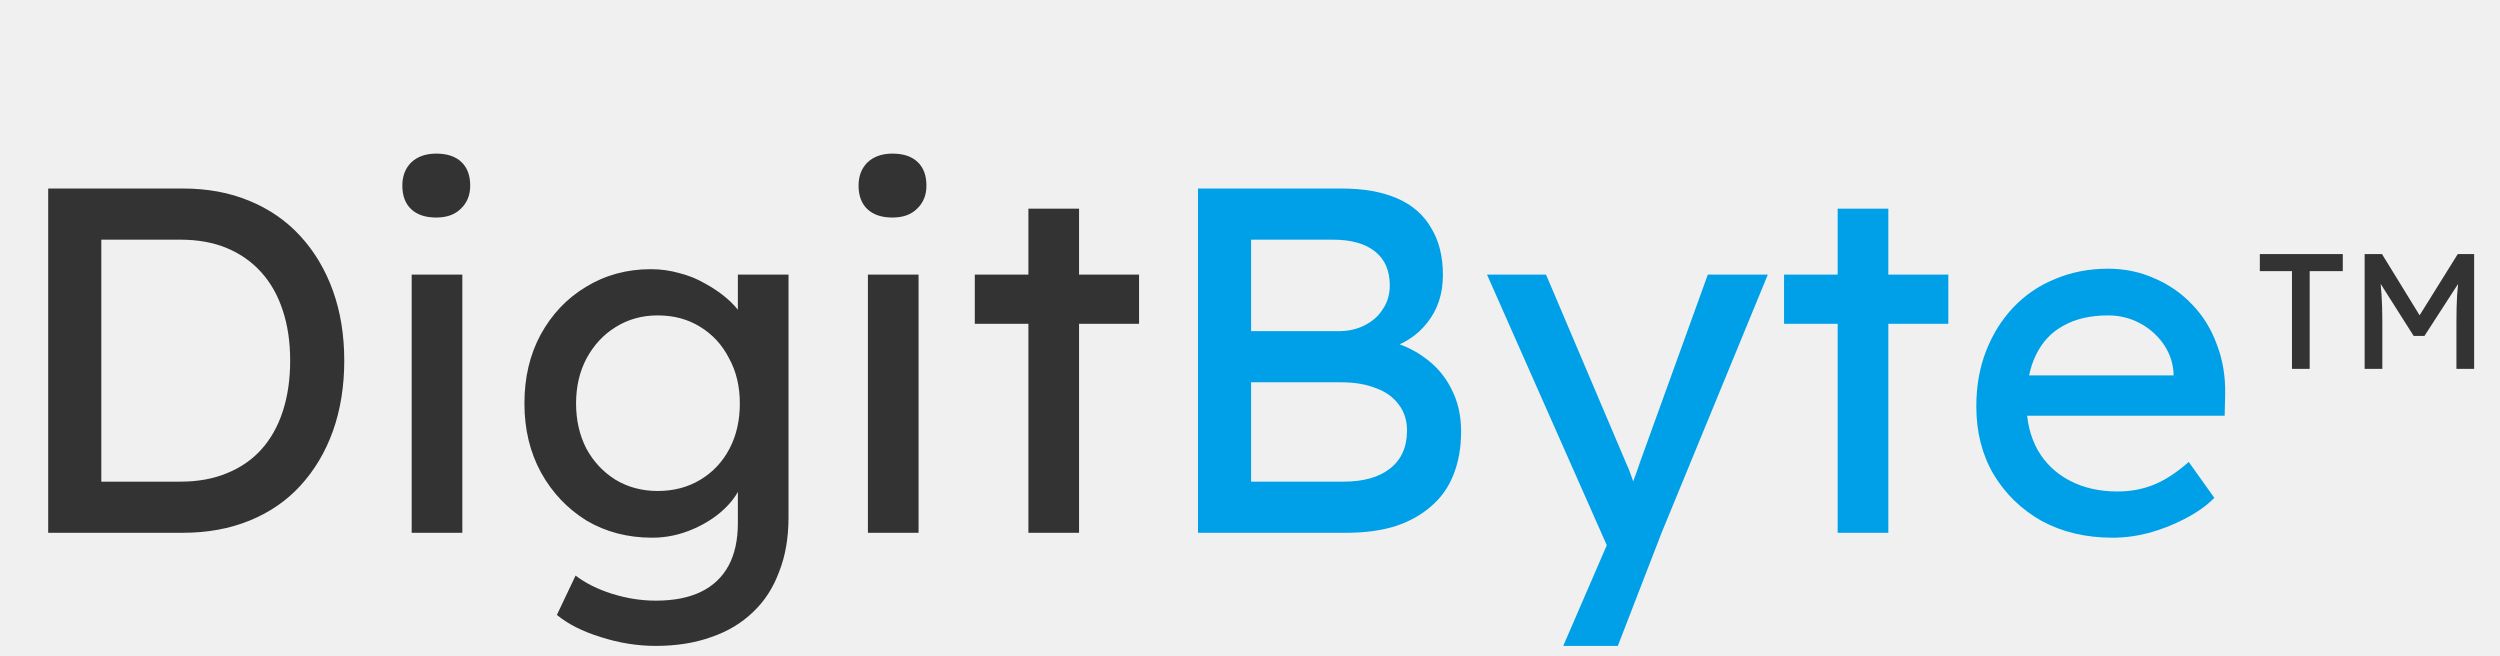
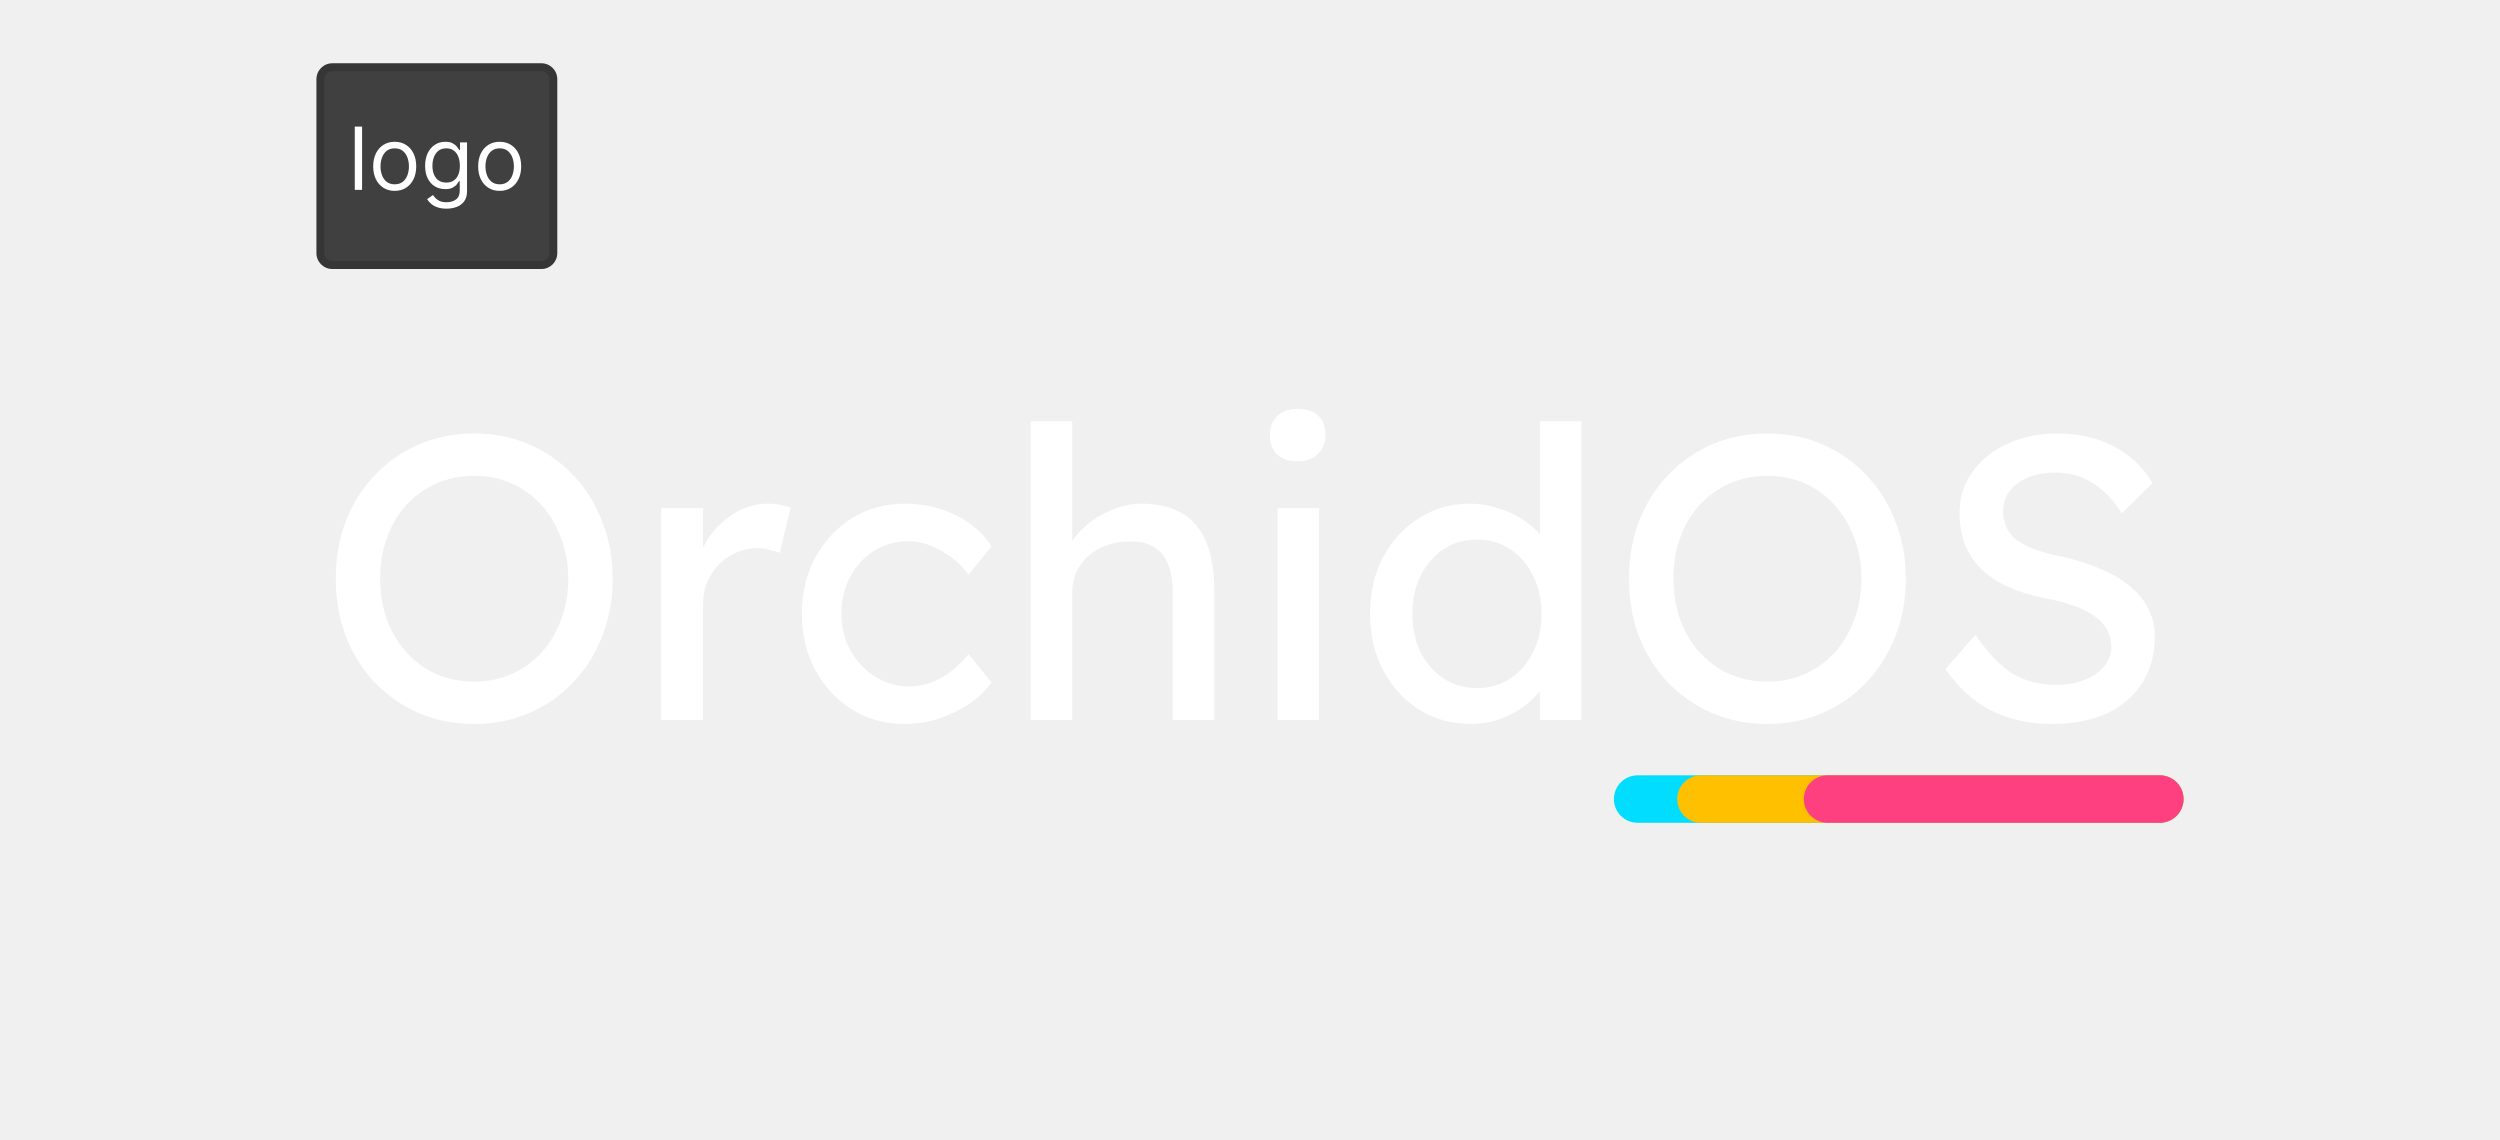
- <svg xmlns="http://www.w3.org/2000/svg" width="61" height="16" viewBox="0 0 61 16" fill="none">
-   <g clip-path="url(#clip0_30_7)">
-     <path d="M1.176 13V4.6H4.464C5.064 4.6 5.604 4.7 6.084 4.9C6.572 5.1 6.988 5.388 7.332 5.764C7.676 6.14 7.94 6.584 8.124 7.096C8.308 7.608 8.4 8.176 8.4 8.8C8.4 9.424 8.308 9.996 8.124 10.516C7.94 11.028 7.676 11.472 7.332 11.848C6.996 12.216 6.584 12.5 6.096 12.7C5.608 12.9 5.064 13 4.464 13H1.176ZM2.472 11.884L2.436 11.752H4.404C4.828 11.752 5.204 11.684 5.532 11.548C5.868 11.412 6.148 11.22 6.372 10.972C6.604 10.716 6.78 10.404 6.9 10.036C7.02 9.668 7.08 9.256 7.08 8.8C7.08 8.344 7.02 7.936 6.9 7.576C6.78 7.208 6.604 6.896 6.372 6.64C6.14 6.384 5.86 6.188 5.532 6.052C5.204 5.916 4.828 5.848 4.404 5.848H2.4L2.472 5.74V11.884ZM10.045 13V6.7H11.281V13H10.045ZM10.645 5.308C10.381 5.308 10.177 5.24 10.033 5.104C9.889 4.968 9.817 4.776 9.817 4.528C9.817 4.296 9.889 4.108 10.033 3.964C10.185 3.82 10.389 3.748 10.645 3.748C10.909 3.748 11.113 3.816 11.257 3.952C11.401 4.088 11.473 4.28 11.473 4.528C11.473 4.76 11.397 4.948 11.245 5.092C11.101 5.236 10.901 5.308 10.645 5.308ZM16 15.76C15.552 15.76 15.104 15.688 14.656 15.544C14.216 15.408 13.86 15.228 13.588 15.004L14.044 14.044C14.284 14.228 14.58 14.376 14.932 14.488C15.292 14.6 15.648 14.656 16 14.656C16.44 14.656 16.808 14.584 17.104 14.44C17.4 14.296 17.624 14.084 17.776 13.804C17.928 13.524 18.004 13.176 18.004 12.76V11.548L18.136 11.632C18.096 11.88 17.964 12.12 17.74 12.352C17.524 12.576 17.252 12.76 16.924 12.904C16.596 13.048 16.26 13.12 15.916 13.12C15.316 13.12 14.78 12.98 14.308 12.7C13.844 12.412 13.476 12.024 13.204 11.536C12.932 11.04 12.796 10.476 12.796 9.844C12.796 9.212 12.928 8.652 13.192 8.164C13.464 7.668 13.832 7.28 14.296 7C14.768 6.712 15.296 6.568 15.88 6.568C16.12 6.568 16.352 6.6 16.576 6.664C16.8 6.72 17.008 6.804 17.2 6.916C17.392 7.02 17.564 7.136 17.716 7.264C17.868 7.392 17.992 7.528 18.088 7.672C18.184 7.816 18.244 7.952 18.268 8.08L18.004 8.176V6.7H19.24V12.616C19.24 13.12 19.164 13.564 19.012 13.948C18.868 14.34 18.656 14.668 18.376 14.932C18.096 15.204 17.756 15.408 17.356 15.544C16.956 15.688 16.504 15.76 16 15.76ZM16.048 11.98C16.44 11.98 16.788 11.888 17.092 11.704C17.396 11.52 17.632 11.268 17.8 10.948C17.968 10.628 18.052 10.26 18.052 9.844C18.052 9.428 17.964 9.06 17.788 8.74C17.62 8.412 17.384 8.156 17.08 7.972C16.784 7.788 16.44 7.696 16.048 7.696C15.664 7.696 15.32 7.792 15.016 7.984C14.72 8.168 14.484 8.424 14.308 8.752C14.14 9.072 14.056 9.436 14.056 9.844C14.056 10.252 14.14 10.62 14.308 10.948C14.484 11.268 14.72 11.52 15.016 11.704C15.32 11.888 15.664 11.98 16.048 11.98ZM21.177 13V6.7H22.413V13H21.177ZM21.777 5.308C21.513 5.308 21.309 5.24 21.165 5.104C21.021 4.968 20.949 4.776 20.949 4.528C20.949 4.296 21.021 4.108 21.165 3.964C21.317 3.82 21.521 3.748 21.777 3.748C22.041 3.748 22.245 3.816 22.389 3.952C22.533 4.088 22.605 4.28 22.605 4.528C22.605 4.76 22.529 4.948 22.377 5.092C22.233 5.236 22.033 5.308 21.777 5.308ZM25.093 13V5.092H26.329V13H25.093ZM23.785 7.9V6.7H27.793V7.9H23.785Z" fill="#333333" />
-     <path d="M29.231 13V4.6H32.735C33.271 4.6 33.723 4.68 34.091 4.84C34.459 5 34.735 5.24 34.919 5.56C35.111 5.872 35.207 6.256 35.207 6.712C35.207 7.168 35.079 7.556 34.823 7.876C34.575 8.196 34.227 8.416 33.779 8.536V8.296C34.155 8.376 34.483 8.52 34.763 8.728C35.043 8.928 35.259 9.18 35.411 9.484C35.571 9.788 35.651 10.136 35.651 10.528C35.651 10.928 35.587 11.284 35.459 11.596C35.339 11.9 35.155 12.156 34.907 12.364C34.667 12.572 34.375 12.732 34.031 12.844C33.687 12.948 33.295 13 32.855 13H29.231ZM30.527 11.752H32.783C33.271 11.752 33.651 11.644 33.923 11.428C34.195 11.212 34.331 10.904 34.331 10.504C34.331 10.256 34.263 10.044 34.127 9.868C33.999 9.692 33.815 9.56 33.575 9.472C33.335 9.376 33.051 9.328 32.723 9.328H30.527V11.752ZM30.527 8.08H32.663C32.903 8.08 33.115 8.032 33.299 7.936C33.491 7.84 33.639 7.708 33.743 7.54C33.855 7.372 33.911 7.18 33.911 6.964C33.911 6.604 33.791 6.328 33.551 6.136C33.311 5.944 32.967 5.848 32.519 5.848H30.527V8.08ZM38.143 15.76L39.415 12.82L39.427 13.804L36.283 6.7H37.723L39.691 11.332C39.731 11.412 39.779 11.536 39.835 11.704C39.891 11.864 39.939 12.024 39.979 12.184L39.667 12.256C39.731 12.088 39.791 11.92 39.847 11.752C39.911 11.584 39.971 11.416 40.027 11.248L41.671 6.7H43.135L40.543 13L39.475 15.76H38.143ZM44.839 13V5.092H46.075V13H44.839ZM43.531 7.9V6.7H47.539V7.9H43.531ZM51.546 13.12C50.898 13.12 50.322 12.984 49.818 12.712C49.322 12.432 48.93 12.052 48.642 11.572C48.362 11.092 48.222 10.54 48.222 9.916C48.222 9.42 48.302 8.968 48.462 8.56C48.622 8.152 48.842 7.8 49.122 7.504C49.41 7.2 49.75 6.968 50.142 6.808C50.542 6.64 50.974 6.556 51.438 6.556C51.846 6.556 52.226 6.636 52.578 6.796C52.93 6.948 53.234 7.16 53.49 7.432C53.754 7.704 53.954 8.028 54.09 8.404C54.234 8.772 54.302 9.176 54.294 9.616L54.282 10.144H49.134L48.858 9.16H53.214L53.034 9.364V9.076C53.01 8.812 52.922 8.576 52.77 8.368C52.618 8.16 52.426 7.996 52.194 7.876C51.962 7.756 51.71 7.696 51.438 7.696C51.006 7.696 50.642 7.78 50.346 7.948C50.05 8.108 49.826 8.348 49.674 8.668C49.522 8.98 49.446 9.368 49.446 9.832C49.446 10.272 49.538 10.656 49.722 10.984C49.906 11.304 50.166 11.552 50.502 11.728C50.838 11.904 51.226 11.992 51.666 11.992C51.978 11.992 52.266 11.94 52.53 11.836C52.802 11.732 53.094 11.544 53.406 11.272L54.03 12.148C53.838 12.34 53.602 12.508 53.322 12.652C53.05 12.796 52.758 12.912 52.446 13C52.142 13.08 51.842 13.12 51.546 13.12Z" fill="#00A0E8" />
-     <path d="M55.924 9V6.616H55.14V6.2H57.164V6.616H56.356V9H55.924ZM57.697 9V6.2H58.121L59.141 7.86L58.937 7.856L59.969 6.2H60.369V9H59.937V7.852C59.937 7.612 59.942 7.396 59.953 7.204C59.966 7.012 59.987 6.821 60.017 6.632L60.073 6.78L59.157 8.196H58.893L58.005 6.796L58.049 6.632C58.078 6.811 58.098 6.995 58.109 7.184C58.122 7.371 58.129 7.593 58.129 7.852V9H57.697Z" fill="#333333" />
-   </g>
-   <defs>
-     <clipPath id="clip0_30_7">
-       <rect width="61" height="16" fill="white" />
-     </clipPath>
-   </defs>
+ <svg xmlns="http://www.w3.org/2000/svg" width="316" height="144" viewBox="0 0 316 144" fill="none">
+   <path d="M59.941 91.51C57.425 91.51 55.096 91.051 52.954 90.133C50.846 89.215 48.993 87.94 47.395 86.308C45.831 84.642 44.607 82.704 43.723 80.494C42.873 78.25 42.448 75.802 42.448 73.15C42.448 70.498 42.873 68.067 43.723 65.857C44.607 63.613 45.831 61.675 47.395 60.043C48.993 58.377 50.846 57.085 52.954 56.167C55.096 55.249 57.425 54.79 59.941 54.79C62.457 54.79 64.769 55.249 66.877 56.167C69.019 57.085 70.872 58.377 72.436 60.043C74.034 61.709 75.258 63.664 76.108 65.908C76.992 68.118 77.434 70.532 77.434 73.15C77.434 75.768 76.992 78.199 76.108 80.443C75.258 82.653 74.034 84.591 72.436 86.257C70.872 87.923 69.019 89.215 66.877 90.133C64.769 91.051 62.457 91.51 59.941 91.51ZM59.941 86.155C61.675 86.155 63.256 85.832 64.684 85.186C66.146 84.54 67.404 83.639 68.458 82.483C69.512 81.293 70.328 79.916 70.906 78.352C71.518 76.754 71.824 75.02 71.824 73.15C71.824 71.28 71.518 69.563 70.906 67.999C70.328 66.401 69.512 65.024 68.458 63.868C67.404 62.678 66.146 61.76 64.684 61.114C63.256 60.468 61.675 60.145 59.941 60.145C58.207 60.145 56.609 60.468 55.147 61.114C53.719 61.76 52.461 62.661 51.373 63.817C50.319 64.973 49.503 66.35 48.925 67.948C48.347 69.512 48.058 71.246 48.058 73.15C48.058 75.666 48.568 77.91 49.588 79.882C50.608 81.82 52.002 83.35 53.77 84.472C55.572 85.594 57.629 86.155 59.941 86.155ZM83.566 91V64.225H88.87V72.64L88.36 70.6C88.734 69.308 89.363 68.135 90.247 67.081C91.165 66.027 92.202 65.194 93.358 64.582C94.548 63.97 95.772 63.664 97.03 63.664C97.608 63.664 98.152 63.715 98.662 63.817C99.206 63.919 99.631 64.038 99.937 64.174L98.56 69.886C98.152 69.716 97.693 69.58 97.183 69.478C96.707 69.342 96.231 69.274 95.755 69.274C94.837 69.274 93.953 69.461 93.103 69.835C92.287 70.175 91.556 70.668 90.91 71.314C90.298 71.926 89.805 72.657 89.431 73.507C89.057 74.323 88.87 75.224 88.87 76.21V91H83.566ZM114.362 91.51C111.88 91.51 109.653 90.898 107.681 89.674C105.743 88.45 104.196 86.784 103.04 84.676C101.918 82.568 101.357 80.205 101.357 77.587C101.357 74.969 101.918 72.606 103.04 70.498C104.196 68.39 105.743 66.724 107.681 65.5C109.653 64.276 111.88 63.664 114.362 63.664C116.742 63.664 118.901 64.157 120.839 65.143C122.811 66.095 124.307 67.404 125.327 69.07L122.42 72.64C121.876 71.858 121.179 71.144 120.329 70.498C119.479 69.852 118.578 69.342 117.626 68.968C116.674 68.594 115.756 68.407 114.872 68.407C113.24 68.407 111.778 68.815 110.486 69.631C109.228 70.413 108.225 71.501 107.477 72.895C106.729 74.289 106.355 75.853 106.355 77.587C106.355 79.321 106.746 80.885 107.528 82.279C108.31 83.639 109.347 84.727 110.639 85.543C111.931 86.359 113.359 86.767 114.923 86.767C115.841 86.767 116.725 86.614 117.575 86.308C118.459 86.002 119.309 85.543 120.125 84.931C120.941 84.319 121.706 83.571 122.42 82.687L125.327 86.257C124.239 87.787 122.675 89.045 120.635 90.031C118.629 91.017 116.538 91.51 114.362 91.51ZM130.282 91V53.26H135.535V69.733L134.617 70.345C134.957 69.155 135.62 68.067 136.606 67.081C137.592 66.061 138.765 65.245 140.125 64.633C141.485 63.987 142.879 63.664 144.307 63.664C146.347 63.664 148.047 64.072 149.407 64.888C150.767 65.67 151.787 66.877 152.467 68.509C153.147 70.141 153.487 72.198 153.487 74.68V91H148.234V75.037C148.234 73.507 148.03 72.249 147.622 71.263C147.214 70.243 146.585 69.512 145.735 69.07C144.885 68.594 143.831 68.39 142.573 68.458C141.553 68.458 140.618 68.628 139.768 68.968C138.918 69.274 138.17 69.716 137.524 70.294C136.912 70.872 136.419 71.552 136.045 72.334C135.705 73.082 135.535 73.898 135.535 74.782V91H132.934C132.492 91 132.05 91 131.608 91C131.166 91 130.724 91 130.282 91ZM161.48 91V64.225H166.733V91H161.48ZM164.03 58.309C162.908 58.309 162.041 58.02 161.429 57.442C160.817 56.864 160.511 56.048 160.511 54.994C160.511 54.008 160.817 53.209 161.429 52.597C162.075 51.985 162.942 51.679 164.03 51.679C165.152 51.679 166.019 51.968 166.631 52.546C167.243 53.124 167.549 53.94 167.549 54.994C167.549 55.98 167.226 56.779 166.58 57.391C165.968 58.003 165.118 58.309 164.03 58.309ZM185.977 91.51C183.529 91.51 181.336 90.915 179.398 89.725C177.494 88.501 175.981 86.852 174.859 84.778C173.737 82.67 173.176 80.273 173.176 77.587C173.176 74.901 173.72 72.521 174.808 70.447C175.93 68.339 177.443 66.69 179.347 65.5C181.251 64.276 183.41 63.664 185.824 63.664C187.15 63.664 188.425 63.885 189.649 64.327C190.907 64.735 192.029 65.313 193.015 66.061C194.001 66.775 194.766 67.574 195.31 68.458C195.888 69.308 196.177 70.175 196.177 71.059L194.647 71.161V53.26H199.9V91H194.647V84.625H195.667C195.667 85.441 195.395 86.257 194.851 87.073C194.307 87.855 193.576 88.586 192.658 89.266C191.774 89.946 190.737 90.49 189.547 90.898C188.391 91.306 187.201 91.51 185.977 91.51ZM186.691 86.971C188.289 86.971 189.7 86.563 190.924 85.747C192.148 84.931 193.1 83.826 193.78 82.432C194.494 81.004 194.851 79.389 194.851 77.587C194.851 75.785 194.494 74.187 193.78 72.793C193.1 71.365 192.148 70.243 190.924 69.427C189.7 68.611 188.289 68.203 186.691 68.203C185.093 68.203 183.682 68.611 182.458 69.427C181.234 70.243 180.265 71.365 179.551 72.793C178.871 74.187 178.531 75.785 178.531 77.587C178.531 79.389 178.871 81.004 179.551 82.432C180.265 83.826 181.234 84.931 182.458 85.747C183.682 86.563 185.093 86.971 186.691 86.971ZM223.4 91.51C220.884 91.51 218.555 91.051 216.413 90.133C214.305 89.215 212.452 87.94 210.854 86.308C209.29 84.642 208.066 82.704 207.182 80.494C206.332 78.25 205.907 75.802 205.907 73.15C205.907 70.498 206.332 68.067 207.182 65.857C208.066 63.613 209.29 61.675 210.854 60.043C212.452 58.377 214.305 57.085 216.413 56.167C218.555 55.249 220.884 54.79 223.4 54.79C225.916 54.79 228.228 55.249 230.336 56.167C232.478 57.085 234.331 58.377 235.895 60.043C237.493 61.709 238.717 63.664 239.567 65.908C240.451 68.118 240.893 70.532 240.893 73.15C240.893 75.768 240.451 78.199 239.567 80.443C238.717 82.653 237.493 84.591 235.895 86.257C234.331 87.923 232.478 89.215 230.336 90.133C228.228 91.051 225.916 91.51 223.4 91.51ZM223.4 86.155C225.134 86.155 226.715 85.832 228.143 85.186C229.605 84.54 230.863 83.639 231.917 82.483C232.971 81.293 233.787 79.916 234.365 78.352C234.977 76.754 235.283 75.02 235.283 73.15C235.283 71.28 234.977 69.563 234.365 67.999C233.787 66.401 232.971 65.024 231.917 63.868C230.863 62.678 229.605 61.76 228.143 61.114C226.715 60.468 225.134 60.145 223.4 60.145C221.666 60.145 220.068 60.468 218.606 61.114C217.178 61.76 215.92 62.661 214.832 63.817C213.778 64.973 212.962 66.35 212.384 67.948C211.806 69.512 211.517 71.246 211.517 73.15C211.517 75.666 212.027 77.91 213.047 79.882C214.067 81.82 215.461 83.35 217.229 84.472C219.031 85.594 221.088 86.155 223.4 86.155ZM259.367 91.51C256.443 91.51 253.859 90.932 251.615 89.776C249.405 88.62 247.501 86.886 245.903 84.574L249.677 80.239C251.343 82.619 252.941 84.268 254.471 85.186C256.001 86.104 257.82 86.563 259.928 86.563C261.22 86.563 262.393 86.359 263.447 85.951C264.501 85.543 265.334 84.982 265.946 84.268C266.558 83.554 266.864 82.738 266.864 81.82C266.864 81.208 266.762 80.63 266.558 80.086C266.354 79.542 266.031 79.049 265.589 78.607C265.181 78.165 264.637 77.757 263.957 77.383C263.311 77.009 262.546 76.686 261.662 76.414C260.778 76.108 259.758 75.853 258.602 75.649C256.766 75.275 255.168 74.782 253.808 74.17C252.448 73.558 251.309 72.793 250.391 71.875C249.473 70.957 248.793 69.92 248.351 68.764C247.909 67.574 247.688 66.248 247.688 64.786C247.688 62.848 248.232 61.131 249.32 59.635C250.408 58.139 251.87 56.966 253.706 56.116C255.576 55.232 257.667 54.79 259.979 54.79C262.733 54.79 265.13 55.334 267.17 56.422C269.244 57.476 270.876 59.023 272.066 61.063L268.19 64.888C267.17 63.222 265.946 61.947 264.518 61.063C263.124 60.179 261.56 59.737 259.826 59.737C258.5 59.737 257.344 59.941 256.358 60.349C255.372 60.757 254.59 61.335 254.012 62.083C253.468 62.797 253.196 63.647 253.196 64.633C253.196 65.347 253.332 66.01 253.604 66.622C253.876 67.2 254.284 67.727 254.828 68.203C255.406 68.645 256.171 69.053 257.123 69.427C258.075 69.767 259.214 70.073 260.54 70.345C262.41 70.753 264.076 71.28 265.538 71.926C267 72.538 268.241 73.269 269.261 74.119C270.281 74.969 271.046 75.921 271.556 76.975C272.1 78.029 272.372 79.168 272.372 80.392C272.372 82.67 271.845 84.642 270.791 86.308C269.737 87.974 268.241 89.266 266.303 90.184C264.365 91.068 262.053 91.51 259.367 91.51Z" fill="white" />
+   <rect x="204" y="98" width="72" height="6" rx="3" fill="#00DDFF" />
+   <rect x="212" y="98" width="64" height="6" rx="3" fill="#FFC000" />
+   <rect x="228" y="98" width="48" height="6" rx="3" fill="#FF4080" />
+   <rect x="40" y="8" width="30.438" height="26" rx="2" fill="#404040" />
+   <rect x="40.5" y="8.5" width="29.438" height="25" rx="1.5" stroke="black" stroke-opacity="0.149" />
+   <path d="M45.766 16V24H44.844V16H45.766ZM49.892 24.125C49.35 24.125 48.875 23.996 48.466 23.738C48.06 23.48 47.742 23.12 47.513 22.656C47.286 22.193 47.173 21.651 47.173 21.031C47.173 20.406 47.286 19.861 47.513 19.395C47.742 18.928 48.06 18.566 48.466 18.309C48.875 18.051 49.35 17.922 49.892 17.922C50.433 17.922 50.907 18.051 51.313 18.309C51.722 18.566 52.04 18.928 52.267 19.395C52.496 19.861 52.61 20.406 52.61 21.031C52.61 21.651 52.496 22.193 52.267 22.656C52.04 23.12 51.722 23.48 51.313 23.738C50.907 23.996 50.433 24.125 49.892 24.125ZM49.892 23.297C50.303 23.297 50.642 23.191 50.907 22.98C51.173 22.77 51.37 22.492 51.497 22.148C51.625 21.805 51.688 21.432 51.688 21.031C51.688 20.63 51.625 20.256 51.497 19.91C51.37 19.564 51.173 19.284 50.907 19.07C50.642 18.857 50.303 18.75 49.892 18.75C49.48 18.75 49.142 18.857 48.876 19.07C48.61 19.284 48.414 19.564 48.286 19.91C48.158 20.256 48.095 20.63 48.095 21.031C48.095 21.432 48.158 21.805 48.286 22.148C48.414 22.492 48.61 22.77 48.876 22.98C49.142 23.191 49.48 23.297 49.892 23.297ZM56.44 26.375C55.994 26.375 55.611 26.318 55.291 26.203C54.971 26.091 54.704 25.943 54.49 25.758C54.279 25.576 54.111 25.38 53.986 25.172L54.721 24.656C54.804 24.766 54.91 24.891 55.037 25.031C55.165 25.174 55.339 25.298 55.56 25.402C55.785 25.509 56.078 25.562 56.44 25.562C56.924 25.562 57.324 25.445 57.639 25.211C57.954 24.977 58.111 24.609 58.111 24.109V22.891H58.033C57.965 23 57.869 23.135 57.744 23.297C57.622 23.456 57.445 23.598 57.213 23.723C56.984 23.845 56.674 23.906 56.283 23.906C55.799 23.906 55.364 23.792 54.978 23.562C54.596 23.333 54.292 23 54.068 22.562C53.847 22.125 53.736 21.594 53.736 20.969C53.736 20.354 53.844 19.819 54.06 19.363C54.277 18.905 54.578 18.551 54.963 18.301C55.348 18.048 55.794 17.922 56.299 17.922C56.69 17.922 56.999 17.987 57.228 18.117C57.46 18.245 57.637 18.391 57.76 18.555C57.885 18.716 57.981 18.849 58.049 18.953H58.143V18H59.033V24.172C59.033 24.688 58.916 25.107 58.682 25.43C58.45 25.755 58.137 25.994 57.744 26.145C57.353 26.298 56.919 26.375 56.44 26.375ZM56.408 23.078C56.778 23.078 57.09 22.994 57.346 22.824C57.601 22.655 57.795 22.412 57.928 22.094C58.06 21.776 58.127 21.396 58.127 20.953C58.127 20.521 58.062 20.139 57.932 19.809C57.801 19.478 57.609 19.219 57.353 19.031C57.098 18.844 56.783 18.75 56.408 18.75C56.018 18.75 55.692 18.849 55.432 19.047C55.174 19.245 54.98 19.51 54.85 19.844C54.722 20.177 54.658 20.547 54.658 20.953C54.658 21.37 54.723 21.738 54.853 22.059C54.986 22.376 55.182 22.626 55.44 22.809C55.7 22.988 56.023 23.078 56.408 23.078ZM63.158 24.125C62.617 24.125 62.141 23.996 61.732 23.738C61.326 23.48 61.008 23.12 60.779 22.656C60.553 22.193 60.44 21.651 60.44 21.031C60.44 20.406 60.553 19.861 60.779 19.395C61.008 18.928 61.326 18.566 61.732 18.309C62.141 18.051 62.617 17.922 63.158 17.922C63.7 17.922 64.174 18.051 64.58 18.309C64.989 18.566 65.307 18.928 65.533 19.395C65.762 19.861 65.877 20.406 65.877 21.031C65.877 21.651 65.762 22.193 65.533 22.656C65.307 23.12 64.989 23.48 64.58 23.738C64.174 23.996 63.7 24.125 63.158 24.125ZM63.158 23.297C63.57 23.297 63.908 23.191 64.174 22.98C64.439 22.77 64.636 22.492 64.764 22.148C64.891 21.805 64.955 21.432 64.955 21.031C64.955 20.63 64.891 20.256 64.764 19.91C64.636 19.564 64.439 19.284 64.174 19.07C63.908 18.857 63.57 18.75 63.158 18.75C62.747 18.75 62.408 18.857 62.143 19.07C61.877 19.284 61.68 19.564 61.553 19.91C61.425 20.256 61.361 20.63 61.361 21.031C61.361 21.432 61.425 21.805 61.553 22.148C61.68 22.492 61.877 22.77 62.143 22.98C62.408 23.191 62.747 23.297 63.158 23.297Z" fill="white" />
</svg>
